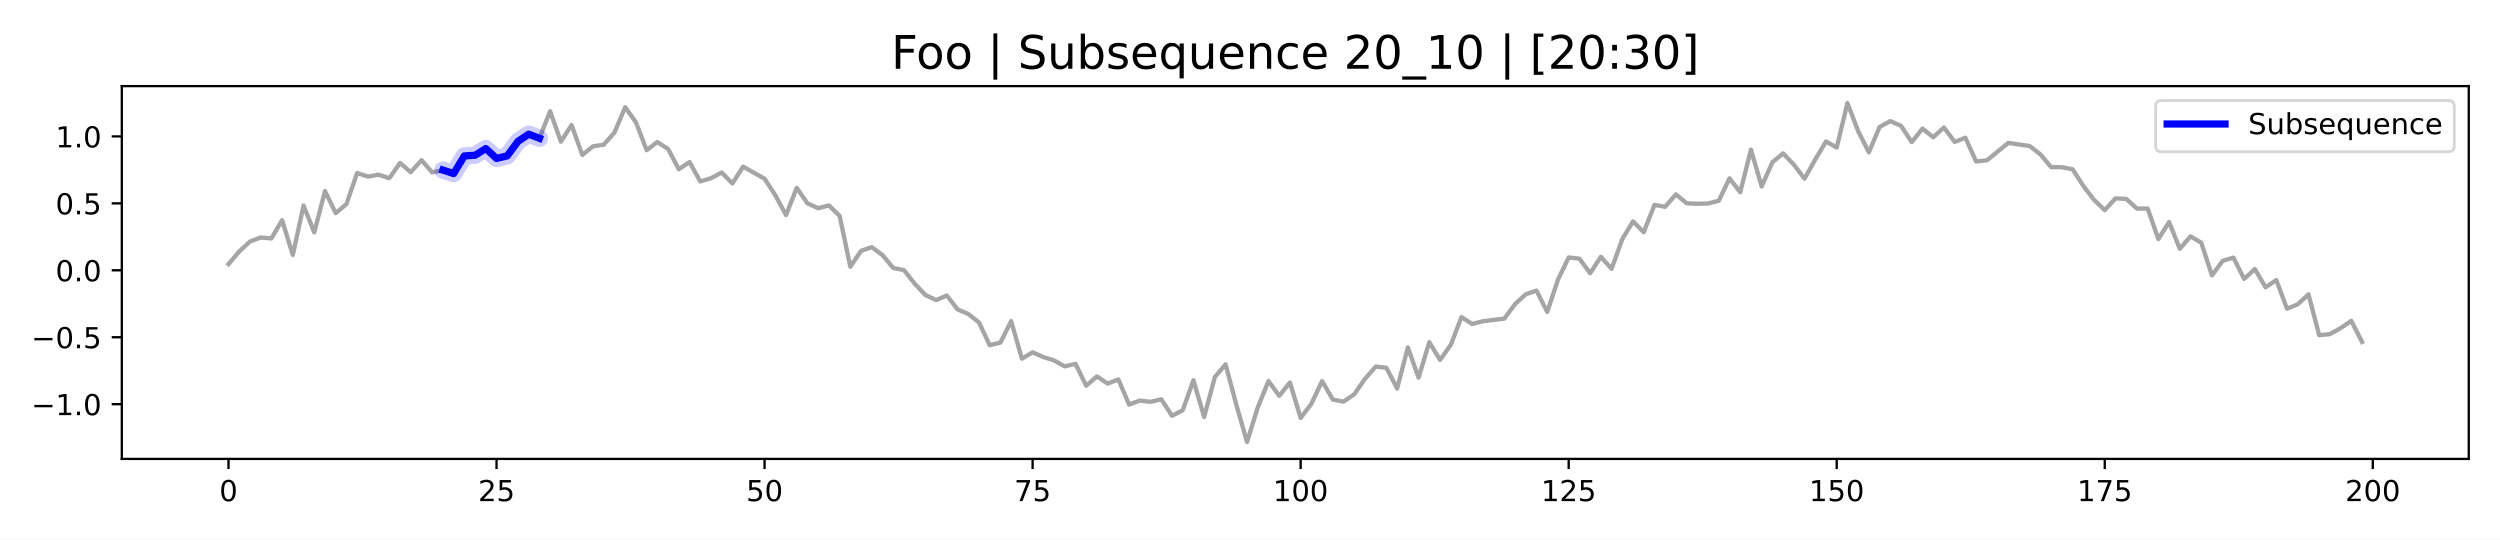
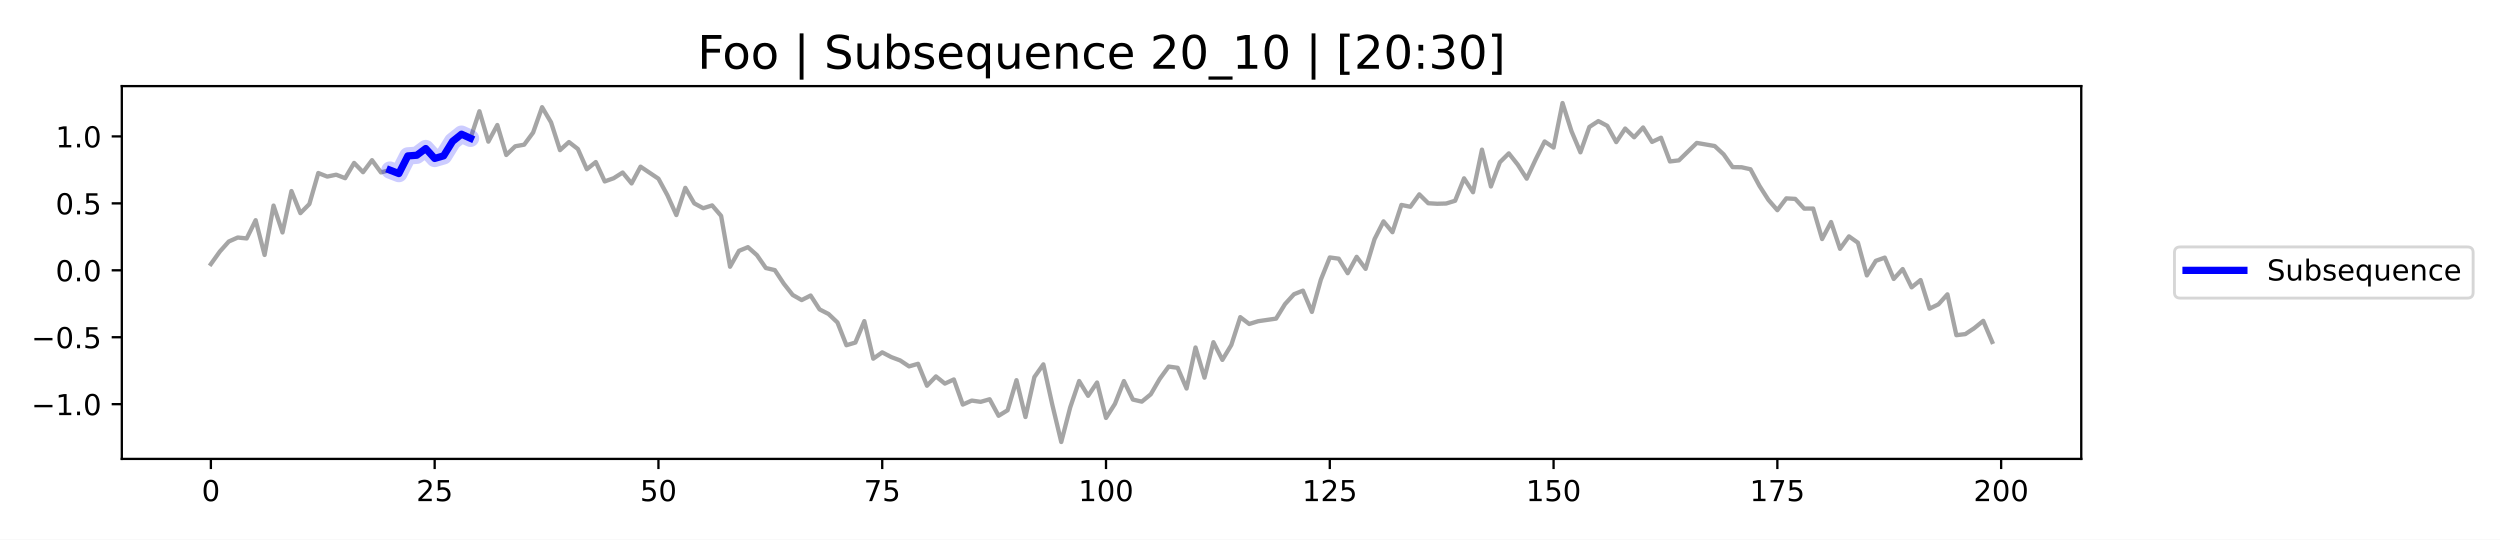
<svg xmlns="http://www.w3.org/2000/svg" xmlns:xlink="http://www.w3.org/1999/xlink" width="864pt" height="186.48pt" viewBox="0 0 864 186.48" version="1.1">
  <defs>
    <style type="text/css">*{stroke-linejoin: round; stroke-linecap: butt}</style>
  </defs>
  <g id="figure_1">
    <g id="patch_1">
      <path d="M 0 186.48  L 864 186.48  L 864 0  L 0 0  z " style="fill: #ffffff" />
    </g>
    <g id="axes_1">
      <g id="patch_2">
-         <path d="M 42.1 158.6  L 853.2 158.6  L 853.2 29.76  L 42.1 29.76  z " style="fill: #ffffff" />
+         <path d="M 42.1 158.6  L 719.28 158.6  L 719.28 29.76  L 42.1 29.76  z " style="fill: #ffffff" />
      </g>
      <g id="matplotlib.axis_1">
        <g id="xtick_1">
          <g id="line2d_1">
            <defs>
-               <path id="me830b69efc" d="M 0 0  L 0 3.5  " style="stroke: #000000; stroke-width: 0.8" />
+               <path id="m1841abfdfa" d="M 0 0  L 0 3.5  " style="stroke: #000000; stroke-width: 0.8" />
            </defs>
            <g>
-               <use xlink:href="#me830b69efc" x="78.968" y="158.6" style="stroke: #000000; stroke-width: 0.8" />
+               <use xlink:href="#m1841abfdfa" x="72.881" y="158.6" style="stroke: #000000; stroke-width: 0.8" />
            </g>
          </g>
          <g id="text_1">
-             <g transform="translate(75.78693 173.1984) scale(0.1 -0.1)">
+             <g transform="translate(69.69966 173.1984) scale(0.1 -0.1)">
              <defs>
                <path id="DejaVuSans-30" d="M 2034 4250  Q 1547 4250 1301 3770  Q 1056 3291 1056 2328  Q 1056 1369 1301 889  Q 1547 409 2034 409  Q 2525 409 2770 889  Q 3016 1369 3016 2328  Q 3016 3291 2770 3770  Q 2525 4250 2034 4250  z M 2034 4750  Q 2819 4750 3233 4129  Q 3647 3509 3647 2328  Q 3647 1150 3233 529  Q 2819 -91 2034 -91  Q 1250 -91 836 529  Q 422 1150 422 2328  Q 422 3509 836 4129  Q 1250 4750 2034 4750  z " transform="scale(0.015625)" />
              </defs>
              <use xlink:href="#DejaVuSans-30" />
            </g>
          </g>
        </g>
        <g id="xtick_2">
          <g id="line2d_2">
            <g>
-               <use xlink:href="#me830b69efc" x="171.602" y="158.6" style="stroke: #000000; stroke-width: 0.8" />
+               <use xlink:href="#m1841abfdfa" x="150.22" y="158.6" style="stroke: #000000; stroke-width: 0.8" />
            </g>
          </g>
          <g id="text_2">
-             <g transform="translate(165.2393 173.1984) scale(0.1 -0.1)">
+             <g transform="translate(143.8574 173.1984) scale(0.1 -0.1)">
              <defs>
                <path id="DejaVuSans-32" d="M 1228 531  L 3431 531  L 3431 0  L 469 0  L 469 531  Q 828 903 1448 1529  Q 2069 2156 2228 2338  Q 2531 2678 2651 2914  Q 2772 3150 2772 3378  Q 2772 3750 2511 3984  Q 2250 4219 1831 4219  Q 1534 4219 1204 4116  Q 875 4013 500 3803  L 500 4441  Q 881 4594 1212 4672  Q 1544 4750 1819 4750  Q 2544 4750 2975 4387  Q 3406 4025 3406 3419  Q 3406 3131 3298 2873  Q 3191 2616 2906 2266  Q 2828 2175 2409 1742  Q 1991 1309 1228 531  z " transform="scale(0.015625)" />
                <path id="DejaVuSans-35" d="M 691 4666  L 3169 4666  L 3169 4134  L 1269 4134  L 1269 2991  Q 1406 3038 1543 3061  Q 1681 3084 1819 3084  Q 2600 3084 3056 2656  Q 3513 2228 3513 1497  Q 3513 744 3044 326  Q 2575 -91 1722 -91  Q 1428 -91 1123 -41  Q 819 9 494 109  L 494 744  Q 775 591 1075 516  Q 1375 441 1709 441  Q 2250 441 2565 725  Q 2881 1009 2881 1497  Q 2881 1984 2565 2268  Q 2250 2553 1709 2553  Q 1456 2553 1204 2497  Q 953 2441 691 2322  L 691 4666  z " transform="scale(0.015625)" />
              </defs>
              <use xlink:href="#DejaVuSans-32" />
              <use xlink:href="#DejaVuSans-35" x="63.623" />
            </g>
          </g>
        </g>
        <g id="xtick_3">
          <g id="line2d_3">
            <g>
-               <use xlink:href="#me830b69efc" x="264.235" y="158.6" style="stroke: #000000; stroke-width: 0.8" />
+               <use xlink:href="#m1841abfdfa" x="227.559" y="158.6" style="stroke: #000000; stroke-width: 0.8" />
            </g>
          </g>
          <g id="text_3">
-             <g transform="translate(257.8729 173.1984) scale(0.1 -0.1)">
+             <g transform="translate(221.1963 173.1984) scale(0.1 -0.1)">
              <use xlink:href="#DejaVuSans-35" />
              <use xlink:href="#DejaVuSans-30" x="63.623" />
            </g>
          </g>
        </g>
        <g id="xtick_4">
          <g id="line2d_4">
            <g>
-               <use xlink:href="#me830b69efc" x="356.869" y="158.6" style="stroke: #000000; stroke-width: 0.8" />
+               <use xlink:href="#m1841abfdfa" x="304.898" y="158.6" style="stroke: #000000; stroke-width: 0.8" />
            </g>
          </g>
          <g id="text_4">
-             <g transform="translate(350.5066 173.1984) scale(0.1 -0.1)">
+             <g transform="translate(298.5353 173.1984) scale(0.1 -0.1)">
              <defs>
                <path id="DejaVuSans-37" d="M 525 4666  L 3525 4666  L 3525 4397  L 1831 0  L 1172 0  L 2766 4134  L 525 4134  L 525 4666  z " transform="scale(0.015625)" />
              </defs>
              <use xlink:href="#DejaVuSans-37" />
              <use xlink:href="#DejaVuSans-35" x="63.623" />
            </g>
          </g>
        </g>
        <g id="xtick_5">
          <g id="line2d_5">
            <g>
-               <use xlink:href="#me830b69efc" x="449.503" y="158.6" style="stroke: #000000; stroke-width: 0.8" />
+               <use xlink:href="#m1841abfdfa" x="382.237" y="158.6" style="stroke: #000000; stroke-width: 0.8" />
            </g>
          </g>
          <g id="text_5">
-             <g transform="translate(439.9589 173.1984) scale(0.1 -0.1)">
+             <g transform="translate(372.693 173.1984) scale(0.1 -0.1)">
              <defs>
                <path id="DejaVuSans-31" d="M 794 531  L 1825 531  L 1825 4091  L 703 3866  L 703 4441  L 1819 4666  L 2450 4666  L 2450 531  L 3481 531  L 3481 0  L 794 0  L 794 531  z " transform="scale(0.015625)" />
              </defs>
              <use xlink:href="#DejaVuSans-31" />
              <use xlink:href="#DejaVuSans-30" x="63.623" />
              <use xlink:href="#DejaVuSans-30" x="127.246" />
            </g>
          </g>
        </g>
        <g id="xtick_6">
          <g id="line2d_6">
            <g>
-               <use xlink:href="#me830b69efc" x="542.136" y="158.6" style="stroke: #000000; stroke-width: 0.8" />
+               <use xlink:href="#m1841abfdfa" x="459.576" y="158.6" style="stroke: #000000; stroke-width: 0.8" />
            </g>
          </g>
          <g id="text_6">
-             <g transform="translate(532.5925 173.1984) scale(0.1 -0.1)">
+             <g transform="translate(450.032 173.1984) scale(0.1 -0.1)">
              <use xlink:href="#DejaVuSans-31" />
              <use xlink:href="#DejaVuSans-32" x="63.623" />
              <use xlink:href="#DejaVuSans-35" x="127.246" />
            </g>
          </g>
        </g>
        <g id="xtick_7">
          <g id="line2d_7">
            <g>
-               <use xlink:href="#me830b69efc" x="634.77" y="158.6" style="stroke: #000000; stroke-width: 0.8" />
+               <use xlink:href="#m1841abfdfa" x="536.915" y="158.6" style="stroke: #000000; stroke-width: 0.8" />
            </g>
          </g>
          <g id="text_7">
-             <g transform="translate(625.2262 173.1984) scale(0.1 -0.1)">
+             <g transform="translate(527.371 173.1984) scale(0.1 -0.1)">
              <use xlink:href="#DejaVuSans-31" />
              <use xlink:href="#DejaVuSans-35" x="63.623" />
              <use xlink:href="#DejaVuSans-30" x="127.246" />
            </g>
          </g>
        </g>
        <g id="xtick_8">
          <g id="line2d_8">
            <g>
-               <use xlink:href="#me830b69efc" x="727.404" y="158.6" style="stroke: #000000; stroke-width: 0.8" />
+               <use xlink:href="#m1841abfdfa" x="614.254" y="158.6" style="stroke: #000000; stroke-width: 0.8" />
            </g>
          </g>
          <g id="text_8">
-             <g transform="translate(717.8598 173.1984) scale(0.1 -0.1)">
+             <g transform="translate(604.7099 173.1984) scale(0.1 -0.1)">
              <use xlink:href="#DejaVuSans-31" />
              <use xlink:href="#DejaVuSans-37" x="63.623" />
              <use xlink:href="#DejaVuSans-35" x="127.246" />
            </g>
          </g>
        </g>
        <g id="xtick_9">
          <g id="line2d_9">
            <g>
-               <use xlink:href="#me830b69efc" x="820.037" y="158.6" style="stroke: #000000; stroke-width: 0.8" />
+               <use xlink:href="#m1841abfdfa" x="691.593" y="158.6" style="stroke: #000000; stroke-width: 0.8" />
            </g>
          </g>
          <g id="text_9">
-             <g transform="translate(810.4934 173.1984) scale(0.1 -0.1)">
+             <g transform="translate(682.0489 173.1984) scale(0.1 -0.1)">
              <use xlink:href="#DejaVuSans-32" />
              <use xlink:href="#DejaVuSans-30" x="63.623" />
              <use xlink:href="#DejaVuSans-30" x="127.246" />
            </g>
          </g>
        </g>
      </g>
      <g id="matplotlib.axis_2">
        <g id="ytick_1">
          <g id="line2d_10">
            <defs>
-               <path id="m11d7e85028" d="M 0 0  L -3.5 0  " style="stroke: #000000; stroke-width: 0.8" />
+               <path id="m0a1fd4a782" d="M 0 0  L -3.5 0  " style="stroke: #000000; stroke-width: 0.8" />
            </defs>
            <g>
-               <use xlink:href="#m11d7e85028" x="42.1" y="139.679" style="stroke: #000000; stroke-width: 0.8" />
+               <use xlink:href="#m0a1fd4a782" x="42.1" y="139.679" style="stroke: #000000; stroke-width: 0.8" />
            </g>
          </g>
          <g id="text_10">
            <g transform="translate(10.81719 143.4784) scale(0.1 -0.1)">
              <defs>
                <path id="DejaVuSans-2212" d="M 678 2272  L 4684 2272  L 4684 1741  L 678 1741  L 678 2272  z " transform="scale(0.015625)" />
                <path id="DejaVuSans-2e" d="M 684 794  L 1344 794  L 1344 0  L 684 0  L 684 794  z " transform="scale(0.015625)" />
              </defs>
              <use xlink:href="#DejaVuSans-2212" />
              <use xlink:href="#DejaVuSans-31" x="83.789" />
              <use xlink:href="#DejaVuSans-2e" x="147.412" />
              <use xlink:href="#DejaVuSans-30" x="179.199" />
            </g>
          </g>
        </g>
        <g id="ytick_2">
          <g id="line2d_11">
            <g>
-               <use xlink:href="#m11d7e85028" x="42.1" y="116.545" style="stroke: #000000; stroke-width: 0.8" />
+               <use xlink:href="#m0a1fd4a782" x="42.1" y="116.545" style="stroke: #000000; stroke-width: 0.8" />
            </g>
          </g>
          <g id="text_11">
            <g transform="translate(10.81719 120.3443) scale(0.1 -0.1)">
              <use xlink:href="#DejaVuSans-2212" />
              <use xlink:href="#DejaVuSans-30" x="83.789" />
              <use xlink:href="#DejaVuSans-2e" x="147.412" />
              <use xlink:href="#DejaVuSans-35" x="179.199" />
            </g>
          </g>
        </g>
        <g id="ytick_3">
          <g id="line2d_12">
            <g>
-               <use xlink:href="#m11d7e85028" x="42.1" y="93.411" style="stroke: #000000; stroke-width: 0.8" />
+               <use xlink:href="#m0a1fd4a782" x="42.1" y="93.411" style="stroke: #000000; stroke-width: 0.8" />
            </g>
          </g>
          <g id="text_12">
            <g transform="translate(19.19687 97.21023) scale(0.1 -0.1)">
              <use xlink:href="#DejaVuSans-30" />
              <use xlink:href="#DejaVuSans-2e" x="63.623" />
              <use xlink:href="#DejaVuSans-30" x="95.41" />
            </g>
          </g>
        </g>
        <g id="ytick_4">
          <g id="line2d_13">
            <g>
-               <use xlink:href="#m11d7e85028" x="42.1" y="70.277" style="stroke: #000000; stroke-width: 0.8" />
+               <use xlink:href="#m0a1fd4a782" x="42.1" y="70.277" style="stroke: #000000; stroke-width: 0.8" />
            </g>
          </g>
          <g id="text_13">
            <g transform="translate(19.19687 74.07613) scale(0.1 -0.1)">
              <use xlink:href="#DejaVuSans-30" />
              <use xlink:href="#DejaVuSans-2e" x="63.623" />
              <use xlink:href="#DejaVuSans-35" x="95.41" />
            </g>
          </g>
        </g>
        <g id="ytick_5">
          <g id="line2d_14">
            <g>
-               <use xlink:href="#m11d7e85028" x="42.1" y="47.143" style="stroke: #000000; stroke-width: 0.8" />
+               <use xlink:href="#m0a1fd4a782" x="42.1" y="47.143" style="stroke: #000000; stroke-width: 0.8" />
            </g>
          </g>
          <g id="text_14">
            <g transform="translate(19.19687 50.94203) scale(0.1 -0.1)">
              <use xlink:href="#DejaVuSans-31" />
              <use xlink:href="#DejaVuSans-2e" x="63.623" />
              <use xlink:href="#DejaVuSans-30" x="95.41" />
            </g>
          </g>
        </g>
      </g>
      <g id="line2d_15">
-         <path d="M 78.968 91.258  L 82.674 86.935  L 86.379 83.465  L 90.084 82.086  L 93.79 82.406  L 97.495 76.106  L 101.2 88.099  L 104.906 71.054  L 108.611 80.332  L 112.316 66.038  L 116.022 73.659  L 119.727 70.527  L 123.432 59.799  L 127.138 61.027  L 130.843 60.38  L 134.548 61.577  L 138.254 56.312  L 141.959 59.504  L 145.664 55.361  L 149.37 59.588  L 153.075 58.788  L 156.78 59.986  L 160.486 53.882  L 164.191 53.655  L 167.896 51.341  L 171.602 54.759  L 175.307 53.86  L 179.012 48.849  L 182.718 46.378  L 186.423 47.79  L 190.129 38.451  L 193.834 48.945  L 197.539 43.214  L 201.245 53.559  L 204.95 50.558  L 208.655 49.994  L 212.361 45.803  L 216.066 37.051  L 219.771 42.266  L 223.477 51.884  L 227.182 49.093  L 230.887 51.496  L 234.593 58.49  L 238.298 56.011  L 242.003 62.7  L 245.709 61.59  L 249.414 59.627  L 253.119 63.39  L 256.825 57.601  L 264.235 61.764  L 267.941 67.458  L 271.646 74.32  L 275.351 64.925  L 279.057 70.277  L 282.762 71.954  L 286.467 70.992  L 290.173 74.597  L 293.878 92.182  L 297.584 86.686  L 301.289 85.419  L 304.994 88.169  L 308.7 92.626  L 312.405 93.35  L 316.11 98.027  L 319.816 101.943  L 323.521 103.706  L 327.226 102.132  L 330.932 106.93  L 334.637 108.509  L 338.342 111.452  L 342.048 119.31  L 345.753 118.384  L 349.458 110.983  L 353.164 123.955  L 356.869 121.774  L 360.574 123.398  L 364.28 124.559  L 367.985 126.619  L 371.69 125.73  L 375.396 133.299  L 379.101 130.09  L 382.806 132.568  L 386.512 131.139  L 390.217 139.816  L 393.922 138.438  L 397.628 138.876  L 401.333 137.983  L 405.039 143.688  L 408.744 141.798  L 412.449 131.399  L 416.155 144.117  L 419.86 130.297  L 423.565 125.928  L 427.271 139.879  L 430.976 152.744  L 434.681 140.798  L 438.387 131.687  L 442.092 136.792  L 445.797 132.203  L 449.503 144.435  L 453.208 139.56  L 456.913 131.702  L 460.619 138.083  L 464.324 138.805  L 468.029 136.268  L 471.735 130.947  L 475.44 126.685  L 479.145 127.111  L 482.851 134.271  L 486.556 120.097  L 490.261 130.51  L 493.967 118.266  L 497.672 124.374  L 501.378 119.219  L 505.083 109.606  L 508.788 111.961  L 512.494 111.009  L 519.904 110.11  L 523.61 105.089  L 527.315 101.688  L 531.02 100.45  L 534.726 107.791  L 538.431 96.655  L 542.136 88.976  L 545.842 89.398  L 549.547 94.419  L 553.252 88.765  L 556.958 92.91  L 560.663 82.644  L 564.368 76.508  L 568.074 80.248  L 571.779 70.829  L 575.484 71.455  L 579.19 67.172  L 582.895 70.238  L 586.6 70.421  L 590.306 70.332  L 594.011 69.386  L 597.716 61.637  L 601.422 66.434  L 605.127 51.723  L 608.833 64.44  L 612.538 56.063  L 616.243 53.01  L 619.949 56.907  L 623.654 61.748  L 627.359 55.098  L 631.065 48.894  L 634.77 50.992  L 638.475 35.616  L 642.181 45.337  L 645.886 52.647  L 649.591 43.871  L 653.297 41.853  L 657.002 43.497  L 660.707 49.107  L 664.413 44.431  L 668.118 47.443  L 671.823 44.063  L 675.529 49.042  L 679.234 47.596  L 682.939 55.797  L 686.645 55.422  L 694.055 49.394  L 701.466 50.47  L 705.171 53.352  L 708.877 57.75  L 712.582 57.8  L 716.288 58.496  L 719.993 64.231  L 723.698 69.073  L 727.404 72.631  L 731.109 68.559  L 734.814 68.737  L 738.52 72.095  L 742.225 72.074  L 745.93 82.612  L 749.636 76.74  L 753.341 85.988  L 757.046 81.694  L 760.752 83.881  L 764.457 95.184  L 768.162 90.139  L 771.868 89.035  L 775.573 96.402  L 779.278 92.986  L 782.984 99.299  L 786.689 96.787  L 790.394 106.684  L 794.1 105.164  L 797.805 101.732  L 801.51 115.837  L 805.216 115.464  L 808.921 113.405  L 812.626 110.894  L 816.332 118.18  L 816.332 118.18  " clip-path="url(#p6fd78ca85b)" style="fill: none; stroke: #808080; stroke-opacity: 0.7; stroke-width: 1.5; stroke-linecap: square" />
+         <path d="M 72.881 91.258  L 75.974 86.935  L 79.068 83.465  L 82.162 82.086  L 85.255 82.406  L 88.349 76.106  L 91.442 88.099  L 94.536 71.054  L 97.629 80.332  L 100.723 66.038  L 103.816 73.659  L 106.91 70.527  L 110.004 59.799  L 113.097 61.027  L 116.191 60.38  L 119.284 61.577  L 122.378 56.312  L 125.471 59.504  L 128.565 55.361  L 131.659 59.588  L 134.752 58.788  L 137.846 59.986  L 140.939 53.882  L 144.033 53.655  L 147.126 51.341  L 150.22 54.759  L 153.313 53.86  L 156.407 48.849  L 159.501 46.378  L 162.594 47.79  L 165.688 38.451  L 168.781 48.945  L 171.875 43.214  L 174.968 53.559  L 178.062 50.558  L 181.155 49.994  L 184.249 45.803  L 187.343 37.051  L 190.436 42.266  L 193.53 51.884  L 196.623 49.093  L 199.717 51.496  L 202.81 58.49  L 205.904 56.011  L 208.997 62.7  L 212.091 61.59  L 215.185 59.627  L 218.278 63.39  L 221.372 57.601  L 227.559 61.764  L 230.652 67.458  L 233.746 74.32  L 236.84 64.925  L 239.933 70.277  L 243.027 71.954  L 246.12 70.992  L 249.214 74.597  L 252.307 92.182  L 255.401 86.686  L 258.494 85.419  L 261.588 88.169  L 264.682 92.626  L 267.775 93.35  L 270.869 98.027  L 273.962 101.943  L 277.056 103.706  L 280.149 102.132  L 283.243 106.93  L 286.336 108.509  L 289.43 111.452  L 292.524 119.31  L 295.617 118.384  L 298.711 110.983  L 301.804 123.955  L 304.898 121.774  L 307.991 123.398  L 311.085 124.559  L 314.178 126.619  L 317.272 125.73  L 320.366 133.299  L 323.459 130.09  L 326.553 132.568  L 329.646 131.139  L 332.74 139.816  L 335.833 138.438  L 338.927 138.876  L 342.021 137.983  L 345.114 143.688  L 348.208 141.798  L 351.301 131.399  L 354.395 144.117  L 357.488 130.297  L 360.582 125.928  L 363.675 139.879  L 366.769 152.744  L 369.863 140.798  L 372.956 131.687  L 376.05 136.792  L 379.143 132.203  L 382.237 144.435  L 385.33 139.56  L 388.424 131.702  L 391.517 138.083  L 394.611 138.805  L 397.705 136.268  L 400.798 130.947  L 403.892 126.685  L 406.985 127.111  L 410.079 134.271  L 413.172 120.097  L 416.266 130.51  L 419.359 118.266  L 422.453 124.374  L 425.547 119.219  L 428.64 109.606  L 431.734 111.961  L 434.827 111.009  L 441.014 110.11  L 444.108 105.089  L 447.202 101.688  L 450.295 100.45  L 453.389 107.791  L 456.482 96.655  L 459.576 88.976  L 462.669 89.398  L 465.763 94.419  L 468.856 88.765  L 471.95 92.91  L 475.044 82.644  L 478.137 76.508  L 481.231 80.248  L 484.324 70.829  L 487.418 71.455  L 490.511 67.172  L 493.605 70.238  L 496.698 70.421  L 499.792 70.332  L 502.886 69.386  L 505.979 61.637  L 509.073 66.434  L 512.166 51.723  L 515.26 64.44  L 518.353 56.063  L 521.447 53.01  L 524.54 56.907  L 527.634 61.748  L 530.728 55.098  L 533.821 48.894  L 536.915 50.992  L 540.008 35.616  L 543.102 45.337  L 546.195 52.647  L 549.289 43.871  L 552.383 41.853  L 555.476 43.497  L 558.57 49.107  L 561.663 44.431  L 564.757 47.443  L 567.85 44.063  L 570.944 49.042  L 574.037 47.596  L 577.131 55.797  L 580.225 55.422  L 586.412 49.394  L 592.599 50.47  L 595.692 53.352  L 598.786 57.75  L 601.879 57.8  L 604.973 58.496  L 608.067 64.231  L 611.16 69.073  L 614.254 72.631  L 617.347 68.559  L 620.441 68.737  L 623.534 72.095  L 626.628 72.074  L 629.721 82.612  L 632.815 76.74  L 635.909 85.988  L 639.002 81.694  L 642.096 83.881  L 645.189 95.184  L 648.283 90.139  L 651.376 89.035  L 654.47 96.402  L 657.564 92.986  L 660.657 99.299  L 663.751 96.787  L 666.844 106.684  L 669.938 105.164  L 673.031 101.732  L 676.125 115.837  L 679.218 115.464  L 682.312 113.405  L 685.406 110.894  L 688.499 118.18  L 688.499 118.18  " clip-path="url(#pa59029f104)" style="fill: none; stroke: #808080; stroke-opacity: 0.7; stroke-width: 1.5; stroke-linecap: square" />
      </g>
      <g id="line2d_16">
-         <path d="M 153.075 58.788  L 156.78 59.986  L 160.486 53.882  L 164.191 53.655  L 167.896 51.341  L 171.602 54.759  L 175.307 53.86  L 179.012 48.849  L 182.718 46.378  L 186.423 47.79  " clip-path="url(#p6fd78ca85b)" style="fill: none; stroke: #0000ff; stroke-opacity: 0.2; stroke-width: 6; stroke-linecap: round" />
+         <path d="M 134.752 58.788  L 137.846 59.986  L 140.939 53.882  L 144.033 53.655  L 147.126 51.341  L 150.22 54.759  L 153.313 53.86  L 156.407 48.849  L 159.501 46.378  L 162.594 47.79  " clip-path="url(#pa59029f104)" style="fill: none; stroke: #0000ff; stroke-opacity: 0.2; stroke-width: 6; stroke-linecap: round" />
      </g>
      <g id="line2d_17">
-         <path d="M 153.075 58.788  L 156.78 59.986  L 160.486 53.882  L 164.191 53.655  L 167.896 51.341  L 171.602 54.759  L 175.307 53.86  L 179.012 48.849  L 182.718 46.378  L 186.423 47.79  " clip-path="url(#p6fd78ca85b)" style="fill: none; stroke: #0000ff; stroke-width: 2.5; stroke-linecap: square" />
+         <path d="M 134.752 58.788  L 137.846 59.986  L 140.939 53.882  L 144.033 53.655  L 147.126 51.341  L 150.22 54.759  L 153.313 53.86  L 156.407 48.849  L 159.501 46.378  L 162.594 47.79  " clip-path="url(#pa59029f104)" style="fill: none; stroke: #0000ff; stroke-width: 2.5; stroke-linecap: square" />
      </g>
      <g id="patch_3">
        <path d="M 42.1 158.6  L 42.1 29.76  " style="fill: none; stroke: #000000; stroke-width: 0.8; stroke-linejoin: miter; stroke-linecap: square" />
      </g>
      <g id="patch_4">
-         <path d="M 853.2 158.6  L 853.2 29.76  " style="fill: none; stroke: #000000; stroke-width: 0.8; stroke-linejoin: miter; stroke-linecap: square" />
+         <path d="M 719.28 158.6  L 719.28 29.76  " style="fill: none; stroke: #000000; stroke-width: 0.8; stroke-linejoin: miter; stroke-linecap: square" />
      </g>
      <g id="patch_5">
-         <path d="M 42.1 158.6  L 853.2 158.6  " style="fill: none; stroke: #000000; stroke-width: 0.8; stroke-linejoin: miter; stroke-linecap: square" />
+         <path d="M 42.1 158.6  L 719.28 158.6  " style="fill: none; stroke: #000000; stroke-width: 0.8; stroke-linejoin: miter; stroke-linecap: square" />
      </g>
      <g id="patch_6">
-         <path d="M 42.1 29.76  L 853.2 29.76  " style="fill: none; stroke: #000000; stroke-width: 0.8; stroke-linejoin: miter; stroke-linecap: square" />
+         <path d="M 42.1 29.76  L 719.28 29.76  " style="fill: none; stroke: #000000; stroke-width: 0.8; stroke-linejoin: miter; stroke-linecap: square" />
      </g>
      <g id="text_15">
-         <g transform="translate(308.0088 23.76) scale(0.16 -0.16)">
+         <g transform="translate(241.0488 23.76) scale(0.16 -0.16)">
          <defs>
            <path id="DejaVuSans-46" d="M 628 4666  L 3309 4666  L 3309 4134  L 1259 4134  L 1259 2759  L 3109 2759  L 3109 2228  L 1259 2228  L 1259 0  L 628 0  L 628 4666  z " transform="scale(0.015625)" />
            <path id="DejaVuSans-6f" d="M 1959 3097  Q 1497 3097 1228 2736  Q 959 2375 959 1747  Q 959 1119 1226 758  Q 1494 397 1959 397  Q 2419 397 2687 759  Q 2956 1122 2956 1747  Q 2956 2369 2687 2733  Q 2419 3097 1959 3097  z M 1959 3584  Q 2709 3584 3137 3096  Q 3566 2609 3566 1747  Q 3566 888 3137 398  Q 2709 -91 1959 -91  Q 1206 -91 779 398  Q 353 888 353 1747  Q 353 2609 779 3096  Q 1206 3584 1959 3584  z " transform="scale(0.015625)" />
            <path id="DejaVuSans-20" transform="scale(0.015625)" />
            <path id="DejaVuSans-7c" d="M 1344 4891  L 1344 -1509  L 813 -1509  L 813 4891  L 1344 4891  z " transform="scale(0.015625)" />
            <path id="DejaVuSans-53" d="M 3425 4513  L 3425 3897  Q 3066 4069 2747 4153  Q 2428 4238 2131 4238  Q 1616 4238 1336 4038  Q 1056 3838 1056 3469  Q 1056 3159 1242 3001  Q 1428 2844 1947 2747  L 2328 2669  Q 3034 2534 3370 2195  Q 3706 1856 3706 1288  Q 3706 609 3251 259  Q 2797 -91 1919 -91  Q 1588 -91 1214 -16  Q 841 59 441 206  L 441 856  Q 825 641 1194 531  Q 1563 422 1919 422  Q 2459 422 2753 634  Q 3047 847 3047 1241  Q 3047 1584 2836 1778  Q 2625 1972 2144 2069  L 1759 2144  Q 1053 2284 737 2584  Q 422 2884 422 3419  Q 422 4038 858 4394  Q 1294 4750 2059 4750  Q 2388 4750 2728 4690  Q 3069 4631 3425 4513  z " transform="scale(0.015625)" />
            <path id="DejaVuSans-75" d="M 544 1381  L 544 3500  L 1119 3500  L 1119 1403  Q 1119 906 1312 657  Q 1506 409 1894 409  Q 2359 409 2629 706  Q 2900 1003 2900 1516  L 2900 3500  L 3475 3500  L 3475 0  L 2900 0  L 2900 538  Q 2691 219 2414 64  Q 2138 -91 1772 -91  Q 1169 -91 856 284  Q 544 659 544 1381  z M 1991 3584  L 1991 3584  z " transform="scale(0.015625)" />
            <path id="DejaVuSans-62" d="M 3116 1747  Q 3116 2381 2855 2742  Q 2594 3103 2138 3103  Q 1681 3103 1420 2742  Q 1159 2381 1159 1747  Q 1159 1113 1420 752  Q 1681 391 2138 391  Q 2594 391 2855 752  Q 3116 1113 3116 1747  z M 1159 2969  Q 1341 3281 1617 3432  Q 1894 3584 2278 3584  Q 2916 3584 3314 3078  Q 3713 2572 3713 1747  Q 3713 922 3314 415  Q 2916 -91 2278 -91  Q 1894 -91 1617 61  Q 1341 213 1159 525  L 1159 0  L 581 0  L 581 4863  L 1159 4863  L 1159 2969  z " transform="scale(0.015625)" />
            <path id="DejaVuSans-73" d="M 2834 3397  L 2834 2853  Q 2591 2978 2328 3040  Q 2066 3103 1784 3103  Q 1356 3103 1142 2972  Q 928 2841 928 2578  Q 928 2378 1081 2264  Q 1234 2150 1697 2047  L 1894 2003  Q 2506 1872 2764 1633  Q 3022 1394 3022 966  Q 3022 478 2636 193  Q 2250 -91 1575 -91  Q 1294 -91 989 -36  Q 684 19 347 128  L 347 722  Q 666 556 975 473  Q 1284 391 1588 391  Q 1994 391 2212 530  Q 2431 669 2431 922  Q 2431 1156 2273 1281  Q 2116 1406 1581 1522  L 1381 1569  Q 847 1681 609 1914  Q 372 2147 372 2553  Q 372 3047 722 3315  Q 1072 3584 1716 3584  Q 2034 3584 2315 3537  Q 2597 3491 2834 3397  z " transform="scale(0.015625)" />
            <path id="DejaVuSans-65" d="M 3597 1894  L 3597 1613  L 953 1613  Q 991 1019 1311 708  Q 1631 397 2203 397  Q 2534 397 2845 478  Q 3156 559 3463 722  L 3463 178  Q 3153 47 2828 -22  Q 2503 -91 2169 -91  Q 1331 -91 842 396  Q 353 884 353 1716  Q 353 2575 817 3079  Q 1281 3584 2069 3584  Q 2775 3584 3186 3129  Q 3597 2675 3597 1894  z M 3022 2063  Q 3016 2534 2758 2815  Q 2500 3097 2075 3097  Q 1594 3097 1305 2825  Q 1016 2553 972 2059  L 3022 2063  z " transform="scale(0.015625)" />
            <path id="DejaVuSans-71" d="M 947 1747  Q 947 1113 1208 752  Q 1469 391 1925 391  Q 2381 391 2643 752  Q 2906 1113 2906 1747  Q 2906 2381 2643 2742  Q 2381 3103 1925 3103  Q 1469 3103 1208 2742  Q 947 2381 947 1747  z M 2906 525  Q 2725 213 2448 61  Q 2172 -91 1784 -91  Q 1150 -91 751 415  Q 353 922 353 1747  Q 353 2572 751 3078  Q 1150 3584 1784 3584  Q 2172 3584 2448 3432  Q 2725 3281 2906 2969  L 2906 3500  L 3481 3500  L 3481 -1331  L 2906 -1331  L 2906 525  z " transform="scale(0.015625)" />
            <path id="DejaVuSans-6e" d="M 3513 2113  L 3513 0  L 2938 0  L 2938 2094  Q 2938 2591 2744 2837  Q 2550 3084 2163 3084  Q 1697 3084 1428 2787  Q 1159 2491 1159 1978  L 1159 0  L 581 0  L 581 3500  L 1159 3500  L 1159 2956  Q 1366 3272 1645 3428  Q 1925 3584 2291 3584  Q 2894 3584 3203 3211  Q 3513 2838 3513 2113  z " transform="scale(0.015625)" />
            <path id="DejaVuSans-63" d="M 3122 3366  L 3122 2828  Q 2878 2963 2633 3030  Q 2388 3097 2138 3097  Q 1578 3097 1268 2742  Q 959 2388 959 1747  Q 959 1106 1268 751  Q 1578 397 2138 397  Q 2388 397 2633 464  Q 2878 531 3122 666  L 3122 134  Q 2881 22 2623 -34  Q 2366 -91 2075 -91  Q 1284 -91 818 406  Q 353 903 353 1747  Q 353 2603 823 3093  Q 1294 3584 2113 3584  Q 2378 3584 2631 3529  Q 2884 3475 3122 3366  z " transform="scale(0.015625)" />
            <path id="DejaVuSans-5f" d="M 3263 -1063  L 3263 -1509  L -63 -1509  L -63 -1063  L 3263 -1063  z " transform="scale(0.015625)" />
            <path id="DejaVuSans-5b" d="M 550 4863  L 1875 4863  L 1875 4416  L 1125 4416  L 1125 -397  L 1875 -397  L 1875 -844  L 550 -844  L 550 4863  z " transform="scale(0.015625)" />
            <path id="DejaVuSans-3a" d="M 750 794  L 1409 794  L 1409 0  L 750 0  L 750 794  z M 750 3309  L 1409 3309  L 1409 2516  L 750 2516  L 750 3309  z " transform="scale(0.015625)" />
            <path id="DejaVuSans-33" d="M 2597 2516  Q 3050 2419 3304 2112  Q 3559 1806 3559 1356  Q 3559 666 3084 287  Q 2609 -91 1734 -91  Q 1441 -91 1130 -33  Q 819 25 488 141  L 488 750  Q 750 597 1062 519  Q 1375 441 1716 441  Q 2309 441 2620 675  Q 2931 909 2931 1356  Q 2931 1769 2642 2001  Q 2353 2234 1838 2234  L 1294 2234  L 1294 2753  L 1863 2753  Q 2328 2753 2575 2939  Q 2822 3125 2822 3475  Q 2822 3834 2567 4026  Q 2313 4219 1838 4219  Q 1578 4219 1281 4162  Q 984 4106 628 3988  L 628 4550  Q 988 4650 1302 4700  Q 1616 4750 1894 4750  Q 2613 4750 3031 4423  Q 3450 4097 3450 3541  Q 3450 3153 3228 2886  Q 3006 2619 2597 2516  z " transform="scale(0.015625)" />
            <path id="DejaVuSans-5d" d="M 1947 4863  L 1947 -844  L 622 -844  L 622 -397  L 1369 -397  L 1369 4416  L 622 4416  L 622 4863  L 1947 4863  z " transform="scale(0.015625)" />
          </defs>
          <use xlink:href="#DejaVuSans-46" />
          <use xlink:href="#DejaVuSans-6f" x="53.895" />
          <use xlink:href="#DejaVuSans-6f" x="115.076" />
          <use xlink:href="#DejaVuSans-20" x="176.258" />
          <use xlink:href="#DejaVuSans-7c" x="208.045" />
          <use xlink:href="#DejaVuSans-20" x="241.736" />
          <use xlink:href="#DejaVuSans-53" x="273.523" />
          <use xlink:href="#DejaVuSans-75" x="337" />
          <use xlink:href="#DejaVuSans-62" x="400.379" />
          <use xlink:href="#DejaVuSans-73" x="463.855" />
          <use xlink:href="#DejaVuSans-65" x="515.955" />
          <use xlink:href="#DejaVuSans-71" x="577.479" />
          <use xlink:href="#DejaVuSans-75" x="640.955" />
          <use xlink:href="#DejaVuSans-65" x="704.334" />
          <use xlink:href="#DejaVuSans-6e" x="765.857" />
          <use xlink:href="#DejaVuSans-63" x="829.236" />
          <use xlink:href="#DejaVuSans-65" x="884.217" />
          <use xlink:href="#DejaVuSans-20" x="945.74" />
          <use xlink:href="#DejaVuSans-32" x="977.527" />
          <use xlink:href="#DejaVuSans-30" x="1041.15" />
          <use xlink:href="#DejaVuSans-5f" x="1104.773" />
          <use xlink:href="#DejaVuSans-31" x="1154.773" />
          <use xlink:href="#DejaVuSans-30" x="1218.396" />
          <use xlink:href="#DejaVuSans-20" x="1282.02" />
          <use xlink:href="#DejaVuSans-7c" x="1313.807" />
          <use xlink:href="#DejaVuSans-20" x="1347.498" />
          <use xlink:href="#DejaVuSans-5b" x="1379.285" />
          <use xlink:href="#DejaVuSans-32" x="1418.299" />
          <use xlink:href="#DejaVuSans-30" x="1481.922" />
          <use xlink:href="#DejaVuSans-3a" x="1545.545" />
          <use xlink:href="#DejaVuSans-33" x="1579.236" />
          <use xlink:href="#DejaVuSans-30" x="1642.859" />
          <use xlink:href="#DejaVuSans-5d" x="1706.482" />
        </g>
      </g>
      <g id="legend_1">
        <g id="patch_7">
-           <path d="M 746.975 52.438  L 846.2 52.438  Q 848.2 52.438 848.2 50.438  L 848.2 36.76  Q 848.2 34.76 846.2 34.76  L 746.975 34.76  Q 744.975 34.76 744.975 36.76  L 744.975 50.438  Q 744.975 52.438 746.975 52.438  z " style="fill: #ffffff; opacity: 0.8; stroke: #cccccc; stroke-linejoin: miter" />
+           <path d="M 753.491 103.019  L 852.716 103.019  Q 854.716 103.019 854.716 101.019  L 854.716 87.341  Q 854.716 85.341 852.716 85.341  L 753.491 85.341  Q 751.491 85.341 751.491 87.341  L 751.491 101.019  Q 751.491 103.019 753.491 103.019  z " style="fill: #ffffff; opacity: 0.8; stroke: #cccccc; stroke-linejoin: miter" />
        </g>
        <g id="line2d_18">
-           <path d="M 748.975 42.858  L 758.975 42.858  L 768.975 42.858  " style="fill: none; stroke: #0000ff; stroke-width: 2.5; stroke-linecap: square" />
+           <path d="M 755.491 93.439  L 765.491 93.439  L 775.491 93.439  " style="fill: none; stroke: #0000ff; stroke-width: 2.5; stroke-linecap: square" />
        </g>
        <g id="text_16">
-           <g transform="translate(776.975 46.35844) scale(0.1 -0.1)">
+           <g transform="translate(783.491 96.93937) scale(0.1 -0.1)">
            <use xlink:href="#DejaVuSans-53" />
            <use xlink:href="#DejaVuSans-75" x="63.477" />
            <use xlink:href="#DejaVuSans-62" x="126.855" />
            <use xlink:href="#DejaVuSans-73" x="190.332" />
            <use xlink:href="#DejaVuSans-65" x="242.432" />
            <use xlink:href="#DejaVuSans-71" x="303.955" />
            <use xlink:href="#DejaVuSans-75" x="367.432" />
            <use xlink:href="#DejaVuSans-65" x="430.811" />
            <use xlink:href="#DejaVuSans-6e" x="492.334" />
            <use xlink:href="#DejaVuSans-63" x="555.713" />
            <use xlink:href="#DejaVuSans-65" x="610.693" />
          </g>
        </g>
      </g>
    </g>
  </g>
  <defs>
-     <clipPath id="p6fd78ca85b">
-       <rect x="42.1" y="29.76" width="811.1" height="128.84" />
+     <clipPath id="pa59029f104">
+       <rect x="42.1" y="29.76" width="677.18" height="128.84" />
    </clipPath>
  </defs>
</svg>
